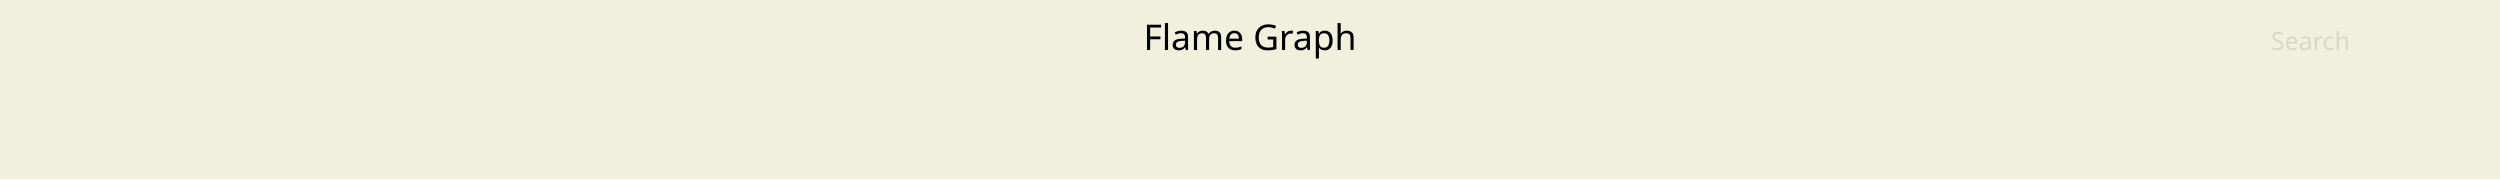
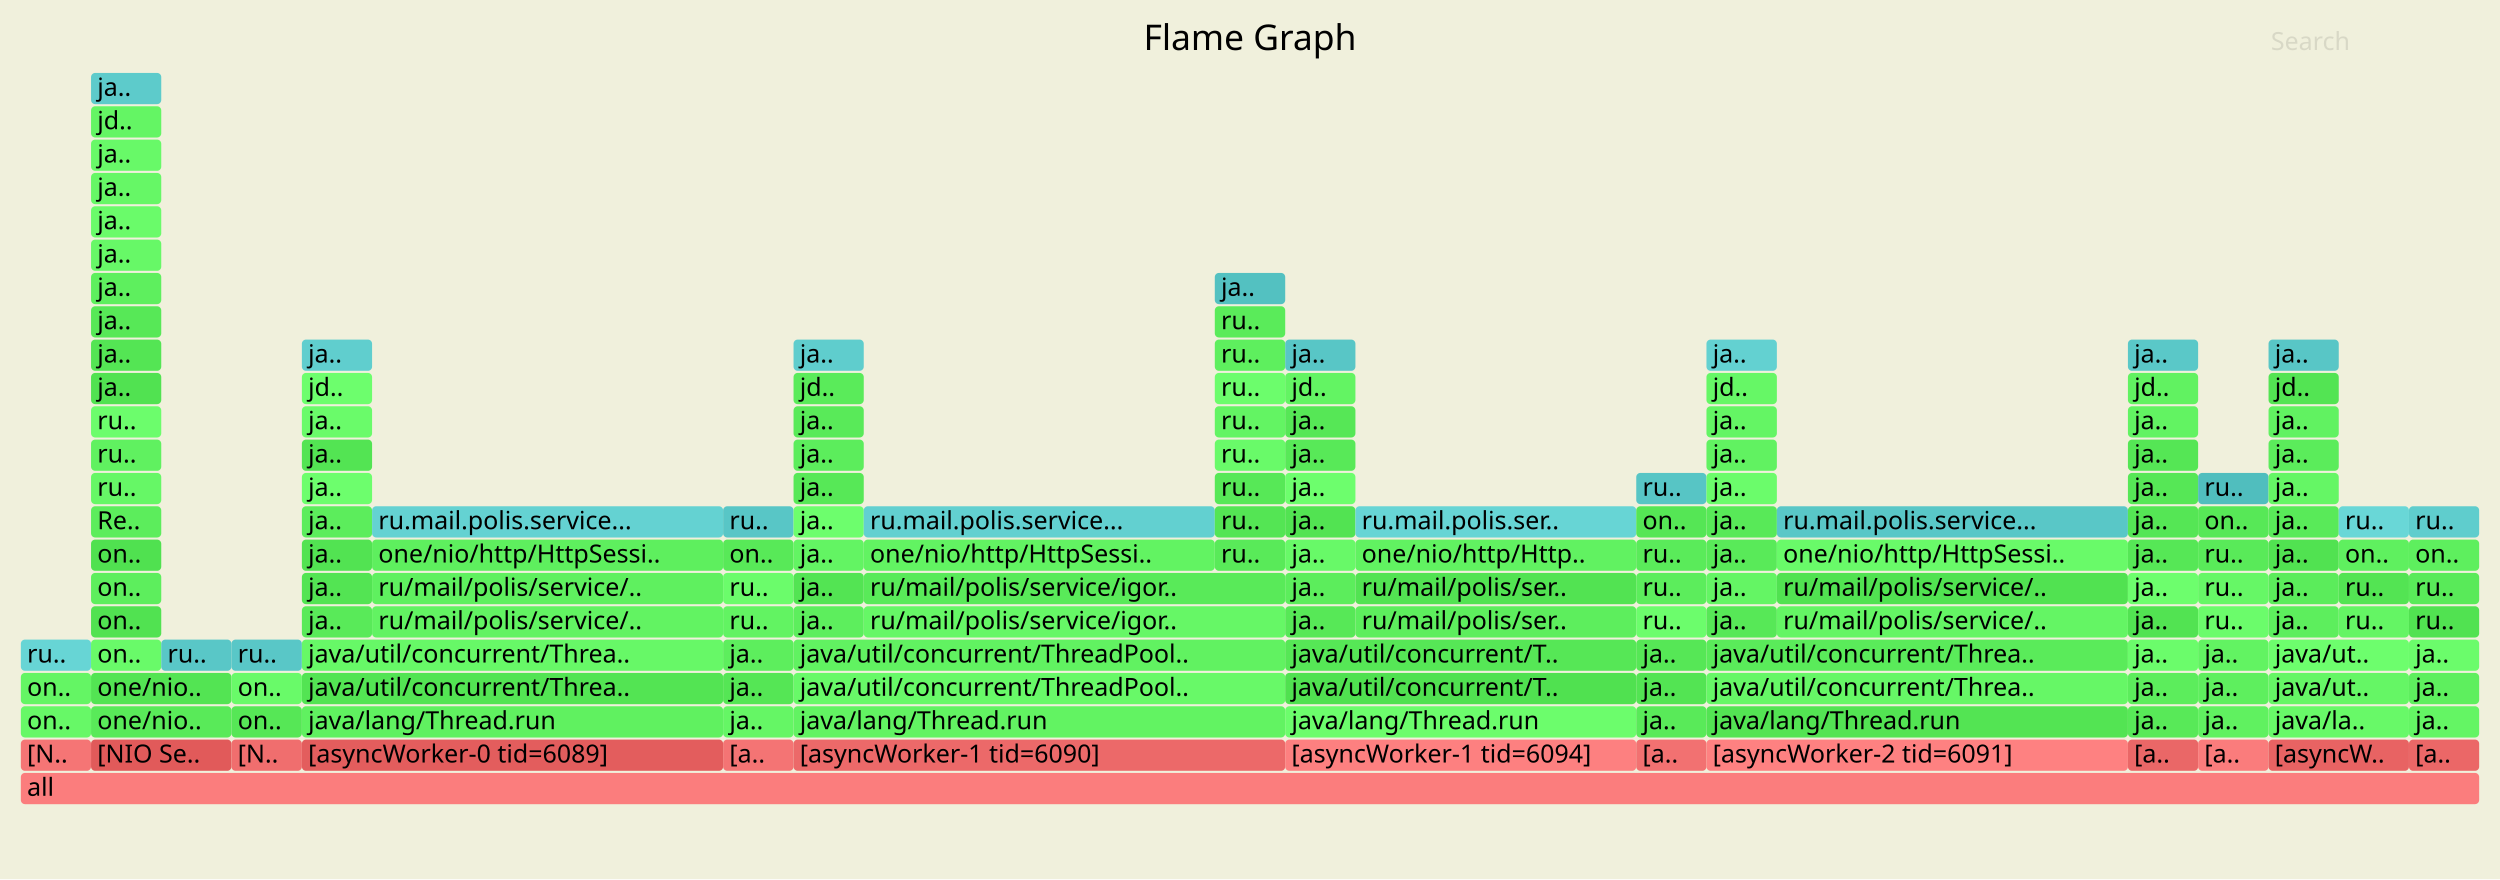
- <svg xmlns="http://www.w3.org/2000/svg" version="1.1" width="1200" height="86" viewBox="0 0 1200 86">
+ <svg xmlns="http://www.w3.org/2000/svg" version="1.1" width="1200" height="422" viewBox="0 0 1200 422">
  <style type="text/css">
	text { font-family:Verdana; font-size:12px; fill:rgb(0,0,0); }
	#search { opacity:0.1; cursor:pointer; }
	#search:hover, #search.show { opacity:1; }
	#subtitle { text-anchor:middle; font-color:rgb(160,160,160); }
	#title { text-anchor:middle; font-size:17px}
	#unzoom { cursor:pointer; }
	#frames &gt; *:hover { stroke:black; stroke-width:0.5; cursor:pointer; }
	.hide { display:none; }
	.parent { opacity:0.5; }
</style>
  <rect x="0" y="0" width="100%" height="100%" fill="rgb(240,240,220)" />
  <text id="title" x="600" y="24">Flame Graph</text>
-   <text id="details" x="10" y="69"> </text>
+   <text id="details" x="10" y="405"> </text>
  <text id="unzoom" x="10" y="24" class="hide">Reset Zoom</text>
  <text id="search" x="1090" y="24">Search</text>
-   <text id="matched" x="1090" y="69"> </text>
+   <text id="matched" x="1090" y="405"> </text>
  <g id="frames">
- </g>
+     <g>
+       <rect x="10.0" y="371.0" width="1180.0" height="15" fill="#fb7d7d" rx="2" ry="2" />
+       <text x="13.0" y="382.0">all</text>
+     </g>
+     <g>
+       <rect x="10.0" y="355.0" width="33.7" height="15" fill="#f57575" rx="2" ry="2" />
+       <text x="13.0" y="366.0">[N..</text>
+     </g>
+     <g>
+       <rect x="10.0" y="339.0" width="33.7" height="15" fill="#67f867" rx="2" ry="2" />
+       <text x="13.0" y="350.0">on..</text>
+     </g>
+     <g>
+       <rect x="10.0" y="323.0" width="33.7" height="15" fill="#64f564" rx="2" ry="2" />
+       <text x="13.0" y="334.0">on..</text>
+     </g>
+     <g>
+       <rect x="10.0" y="307.0" width="33.7" height="15" fill="#67d5d5" rx="2" ry="2" />
+       <text x="13.0" y="318.0">ru..</text>
+     </g>
+     <g>
+       <rect x="43.7" y="355.0" width="67.4" height="15" fill="#e15a5a" rx="2" ry="2" />
+       <text x="46.7" y="366.0">[NIO Se..</text>
+     </g>
+     <g>
+       <rect x="43.7" y="339.0" width="67.4" height="15" fill="#59ea59" rx="2" ry="2" />
+       <text x="46.7" y="350.0">one/nio..</text>
+     </g>
+     <g>
+       <rect x="43.7" y="323.0" width="67.4" height="15" fill="#53e453" rx="2" ry="2" />
+       <text x="46.7" y="334.0">one/nio..</text>
+     </g>
+     <g>
+       <rect x="43.7" y="307.0" width="33.7" height="15" fill="#69fa69" rx="2" ry="2" />
+       <text x="46.7" y="318.0">on..</text>
+     </g>
+     <g>
+       <rect x="43.7" y="291.0" width="33.7" height="15" fill="#51e251" rx="2" ry="2" />
+       <text x="46.7" y="302.0">on..</text>
+     </g>
+     <g>
+       <rect x="43.7" y="275.0" width="33.7" height="15" fill="#5dee5d" rx="2" ry="2" />
+       <text x="46.7" y="286.0">on..</text>
+     </g>
+     <g>
+       <rect x="43.7" y="259.0" width="33.7" height="15" fill="#50e150" rx="2" ry="2" />
+       <text x="46.7" y="270.0">on..</text>
+     </g>
+     <g>
+       <rect x="43.7" y="243.0" width="33.7" height="15" fill="#5ced5c" rx="2" ry="2" />
+       <text x="46.7" y="254.0">Re..</text>
+     </g>
+     <g>
+       <rect x="43.7" y="227.0" width="33.7" height="15" fill="#66f766" rx="2" ry="2" />
+       <text x="46.7" y="238.0">ru..</text>
+     </g>
+     <g>
+       <rect x="43.7" y="211.0" width="33.7" height="15" fill="#60f160" rx="2" ry="2" />
+       <text x="46.7" y="222.0">ru..</text>
+     </g>
+     <g>
+       <rect x="43.7" y="195.0" width="33.7" height="15" fill="#6cfd6c" rx="2" ry="2" />
+       <text x="46.7" y="206.0">ru..</text>
+     </g>
+     <g>
+       <rect x="43.7" y="179.0" width="33.7" height="15" fill="#51e251" rx="2" ry="2" />
+       <text x="46.7" y="190.0">ja..</text>
+     </g>
+     <g>
+       <rect x="43.7" y="163.0" width="33.7" height="15" fill="#54e554" rx="2" ry="2" />
+       <text x="46.7" y="174.0">ja..</text>
+     </g>
+     <g>
+       <rect x="43.7" y="147.0" width="33.7" height="15" fill="#57e857" rx="2" ry="2" />
+       <text x="46.7" y="158.0">ja..</text>
+     </g>
+     <g>
+       <rect x="43.7" y="131.0" width="33.7" height="15" fill="#5eef5e" rx="2" ry="2" />
+       <text x="46.7" y="142.0">ja..</text>
+     </g>
+     <g>
+       <rect x="43.7" y="115.0" width="33.7" height="15" fill="#67f867" rx="2" ry="2" />
+       <text x="46.7" y="126.0">ja..</text>
+     </g>
+     <g>
+       <rect x="43.7" y="99.0" width="33.7" height="15" fill="#6afb6a" rx="2" ry="2" />
+       <text x="46.7" y="110.0">ja..</text>
+     </g>
+     <g>
+       <rect x="43.7" y="83.0" width="33.7" height="15" fill="#66f766" rx="2" ry="2" />
+       <text x="46.7" y="94.0">ja..</text>
+     </g>
+     <g>
+       <rect x="43.7" y="67.0" width="33.7" height="15" fill="#68f968" rx="2" ry="2" />
+       <text x="46.7" y="78.0">ja..</text>
+     </g>
+     <g>
+       <rect x="43.7" y="51.0" width="33.7" height="15" fill="#64f564" rx="2" ry="2" />
+       <text x="46.7" y="62.0">jd..</text>
+     </g>
+     <g>
+       <rect x="43.7" y="35.0" width="33.7" height="15" fill="#5dcbcb" rx="2" ry="2" />
+       <text x="46.7" y="46.0">ja..</text>
+     </g>
+     <g>
+       <rect x="77.4" y="307.0" width="33.7" height="15" fill="#59c7c7" rx="2" ry="2" />
+       <text x="80.4" y="318.0">ru..</text>
+     </g>
+     <g>
+       <rect x="111.1" y="355.0" width="33.8" height="15" fill="#f06e6e" rx="2" ry="2" />
+       <text x="114.1" y="366.0">[N..</text>
+     </g>
+     <g>
+       <rect x="111.1" y="339.0" width="33.8" height="15" fill="#56e756" rx="2" ry="2" />
+       <text x="114.1" y="350.0">on..</text>
+     </g>
+     <g>
+       <rect x="111.1" y="323.0" width="33.8" height="15" fill="#69fa69" rx="2" ry="2" />
+       <text x="114.1" y="334.0">on..</text>
+     </g>
+     <g>
+       <rect x="111.1" y="307.0" width="33.8" height="15" fill="#59c7c7" rx="2" ry="2" />
+       <text x="114.1" y="318.0">ru..</text>
+     </g>
+     <g>
+       <rect x="144.9" y="355.0" width="202.2" height="15" fill="#e35d5d" rx="2" ry="2" />
+       <text x="147.9" y="366.0">[asyncWorker-0 tid=6089]</text>
+     </g>
+     <g>
+       <rect x="144.9" y="339.0" width="202.2" height="15" fill="#60f160" rx="2" ry="2" />
+       <text x="147.9" y="350.0">java/lang/Thread.run</text>
+     </g>
+     <g>
+       <rect x="144.9" y="323.0" width="202.2" height="15" fill="#53e453" rx="2" ry="2" />
+       <text x="147.9" y="334.0">java/util/concurrent/Threa..</text>
+     </g>
+     <g>
+       <rect x="144.9" y="307.0" width="202.2" height="15" fill="#67f867" rx="2" ry="2" />
+       <text x="147.9" y="318.0">java/util/concurrent/Threa..</text>
+     </g>
+     <g>
+       <rect x="144.9" y="291.0" width="33.7" height="15" fill="#59ea59" rx="2" ry="2" />
+       <text x="147.9" y="302.0">ja..</text>
+     </g>
+     <g>
+       <rect x="144.9" y="275.0" width="33.7" height="15" fill="#53e453" rx="2" ry="2" />
+       <text x="147.9" y="286.0">ja..</text>
+     </g>
+     <g>
+       <rect x="144.9" y="259.0" width="33.7" height="15" fill="#52e352" rx="2" ry="2" />
+       <text x="147.9" y="270.0">ja..</text>
+     </g>
+     <g>
+       <rect x="144.9" y="243.0" width="33.7" height="15" fill="#5ced5c" rx="2" ry="2" />
+       <text x="147.9" y="254.0">ja..</text>
+     </g>
+     <g>
+       <rect x="144.9" y="227.0" width="33.7" height="15" fill="#6dfe6d" rx="2" ry="2" />
+       <text x="147.9" y="238.0">ja..</text>
+     </g>
+     <g>
+       <rect x="144.9" y="211.0" width="33.7" height="15" fill="#53e453" rx="2" ry="2" />
+       <text x="147.9" y="222.0">ja..</text>
+     </g>
+     <g>
+       <rect x="144.9" y="195.0" width="33.7" height="15" fill="#6afb6a" rx="2" ry="2" />
+       <text x="147.9" y="206.0">ja..</text>
+     </g>
+     <g>
+       <rect x="144.9" y="179.0" width="33.7" height="15" fill="#6dfe6d" rx="2" ry="2" />
+       <text x="147.9" y="190.0">jd..</text>
+     </g>
+     <g>
+       <rect x="144.9" y="163.0" width="33.7" height="15" fill="#60cece" rx="2" ry="2" />
+       <text x="147.9" y="174.0">ja..</text>
+     </g>
+     <g>
+       <rect x="178.6" y="291.0" width="168.5" height="15" fill="#62f362" rx="2" ry="2" />
+       <text x="181.6" y="302.0">ru/mail/polis/service/..</text>
+     </g>
+     <g>
+       <rect x="178.6" y="275.0" width="168.5" height="15" fill="#5ff05f" rx="2" ry="2" />
+       <text x="181.6" y="286.0">ru/mail/polis/service/..</text>
+     </g>
+     <g>
+       <rect x="178.6" y="259.0" width="168.5" height="15" fill="#5eef5e" rx="2" ry="2" />
+       <text x="181.6" y="270.0">one/nio/http/HttpSessi..</text>
+     </g>
+     <g>
+       <rect x="178.6" y="243.0" width="168.5" height="15" fill="#64d2d2" rx="2" ry="2" />
+       <text x="181.6" y="254.0">ru.mail.polis.service...</text>
+     </g>
+     <g>
+       <rect x="347.1" y="355.0" width="33.8" height="15" fill="#f47474" rx="2" ry="2" />
+       <text x="350.1" y="366.0">[a..</text>
+     </g>
+     <g>
+       <rect x="347.1" y="339.0" width="33.8" height="15" fill="#65f665" rx="2" ry="2" />
+       <text x="350.1" y="350.0">ja..</text>
+     </g>
+     <g>
+       <rect x="347.1" y="323.0" width="33.8" height="15" fill="#55e655" rx="2" ry="2" />
+       <text x="350.1" y="334.0">ja..</text>
+     </g>
+     <g>
+       <rect x="347.1" y="307.0" width="33.8" height="15" fill="#5dee5d" rx="2" ry="2" />
+       <text x="350.1" y="318.0">ja..</text>
+     </g>
+     <g>
+       <rect x="347.1" y="291.0" width="33.8" height="15" fill="#62f362" rx="2" ry="2" />
+       <text x="350.1" y="302.0">ru..</text>
+     </g>
+     <g>
+       <rect x="347.1" y="275.0" width="33.8" height="15" fill="#6bfc6b" rx="2" ry="2" />
+       <text x="350.1" y="286.0">ru..</text>
+     </g>
+     <g>
+       <rect x="347.1" y="259.0" width="33.8" height="15" fill="#58e958" rx="2" ry="2" />
+       <text x="350.1" y="270.0">on..</text>
+     </g>
+     <g>
+       <rect x="347.1" y="243.0" width="33.8" height="15" fill="#58c6c6" rx="2" ry="2" />
+       <text x="350.1" y="254.0">ru..</text>
+     </g>
+     <g>
+       <rect x="380.9" y="355.0" width="236.0" height="15" fill="#ec6969" rx="2" ry="2" />
+       <text x="383.9" y="366.0">[asyncWorker-1 tid=6090]</text>
+     </g>
+     <g>
+       <rect x="380.9" y="339.0" width="236.0" height="15" fill="#62f362" rx="2" ry="2" />
+       <text x="383.9" y="350.0">java/lang/Thread.run</text>
+     </g>
+     <g>
+       <rect x="380.9" y="323.0" width="236.0" height="15" fill="#68f968" rx="2" ry="2" />
+       <text x="383.9" y="334.0">java/util/concurrent/ThreadPool..</text>
+     </g>
+     <g>
+       <rect x="380.9" y="307.0" width="236.0" height="15" fill="#61f261" rx="2" ry="2" />
+       <text x="383.9" y="318.0">java/util/concurrent/ThreadPool..</text>
+     </g>
+     <g>
+       <rect x="380.9" y="291.0" width="33.7" height="15" fill="#5dee5d" rx="2" ry="2" />
+       <text x="383.9" y="302.0">ja..</text>
+     </g>
+     <g>
+       <rect x="380.9" y="275.0" width="33.7" height="15" fill="#53e453" rx="2" ry="2" />
+       <text x="383.9" y="286.0">ja..</text>
+     </g>
+     <g>
+       <rect x="380.9" y="259.0" width="33.7" height="15" fill="#63f463" rx="2" ry="2" />
+       <text x="383.9" y="270.0">ja..</text>
+     </g>
+     <g>
+       <rect x="380.9" y="243.0" width="33.7" height="15" fill="#6dfe6d" rx="2" ry="2" />
+       <text x="383.9" y="254.0">ja..</text>
+     </g>
+     <g>
+       <rect x="380.9" y="227.0" width="33.7" height="15" fill="#57e857" rx="2" ry="2" />
+       <text x="383.9" y="238.0">ja..</text>
+     </g>
+     <g>
+       <rect x="380.9" y="211.0" width="33.7" height="15" fill="#5ced5c" rx="2" ry="2" />
+       <text x="383.9" y="222.0">ja..</text>
+     </g>
+     <g>
+       <rect x="380.9" y="195.0" width="33.7" height="15" fill="#59ea59" rx="2" ry="2" />
+       <text x="383.9" y="206.0">ja..</text>
+     </g>
+     <g>
+       <rect x="380.9" y="179.0" width="33.7" height="15" fill="#5aeb5a" rx="2" ry="2" />
+       <text x="383.9" y="190.0">jd..</text>
+     </g>
+     <g>
+       <rect x="380.9" y="163.0" width="33.7" height="15" fill="#5fcdcd" rx="2" ry="2" />
+       <text x="383.9" y="174.0">ja..</text>
+     </g>
+     <g>
+       <rect x="414.6" y="291.0" width="202.3" height="15" fill="#66f766" rx="2" ry="2" />
+       <text x="417.6" y="302.0">ru/mail/polis/service/igor..</text>
+     </g>
+     <g>
+       <rect x="414.6" y="275.0" width="202.3" height="15" fill="#59ea59" rx="2" ry="2" />
+       <text x="417.6" y="286.0">ru/mail/polis/service/igor..</text>
+     </g>
+     <g>
+       <rect x="414.6" y="259.0" width="168.5" height="15" fill="#62f362" rx="2" ry="2" />
+       <text x="417.6" y="270.0">one/nio/http/HttpSessi..</text>
+     </g>
+     <g>
+       <rect x="414.6" y="243.0" width="168.5" height="15" fill="#62d0d0" rx="2" ry="2" />
+       <text x="417.6" y="254.0">ru.mail.polis.service...</text>
+     </g>
+     <g>
+       <rect x="583.1" y="259.0" width="33.8" height="15" fill="#59ea59" rx="2" ry="2" />
+       <text x="586.1" y="270.0">ru..</text>
+     </g>
+     <g>
+       <rect x="583.1" y="243.0" width="33.8" height="15" fill="#54e554" rx="2" ry="2" />
+       <text x="586.1" y="254.0">ru..</text>
+     </g>
+     <g>
+       <rect x="583.1" y="227.0" width="33.8" height="15" fill="#57e857" rx="2" ry="2" />
+       <text x="586.1" y="238.0">ru..</text>
+     </g>
+     <g>
+       <rect x="583.1" y="211.0" width="33.8" height="15" fill="#69fa69" rx="2" ry="2" />
+       <text x="586.1" y="222.0">ru..</text>
+     </g>
+     <g>
+       <rect x="583.1" y="195.0" width="33.8" height="15" fill="#63f463" rx="2" ry="2" />
+       <text x="586.1" y="206.0">ru..</text>
+     </g>
+     <g>
+       <rect x="583.1" y="179.0" width="33.8" height="15" fill="#6cfd6c" rx="2" ry="2" />
+       <text x="586.1" y="190.0">ru..</text>
+     </g>
+     <g>
+       <rect x="583.1" y="163.0" width="33.8" height="15" fill="#5eef5e" rx="2" ry="2" />
+       <text x="586.1" y="174.0">ru..</text>
+     </g>
+     <g>
+       <rect x="583.1" y="147.0" width="33.8" height="15" fill="#5aeb5a" rx="2" ry="2" />
+       <text x="586.1" y="158.0">ru..</text>
+     </g>
+     <g>
+       <rect x="583.1" y="131.0" width="33.8" height="15" fill="#53c1c1" rx="2" ry="2" />
+       <text x="586.1" y="142.0">ja..</text>
+     </g>
+     <g>
+       <rect x="616.9" y="355.0" width="168.5" height="15" fill="#fd8080" rx="2" ry="2" />
+       <text x="619.9" y="366.0">[asyncWorker-1 tid=6094]</text>
+     </g>
+     <g>
+       <rect x="616.9" y="339.0" width="168.5" height="15" fill="#6cfd6c" rx="2" ry="2" />
+       <text x="619.9" y="350.0">java/lang/Thread.run</text>
+     </g>
+     <g>
+       <rect x="616.9" y="323.0" width="168.5" height="15" fill="#50e150" rx="2" ry="2" />
+       <text x="619.9" y="334.0">java/util/concurrent/T..</text>
+     </g>
+     <g>
+       <rect x="616.9" y="307.0" width="168.5" height="15" fill="#56e756" rx="2" ry="2" />
+       <text x="619.9" y="318.0">java/util/concurrent/T..</text>
+     </g>
+     <g>
+       <rect x="616.9" y="291.0" width="33.7" height="15" fill="#57e857" rx="2" ry="2" />
+       <text x="619.9" y="302.0">ja..</text>
+     </g>
+     <g>
+       <rect x="616.9" y="275.0" width="33.7" height="15" fill="#5ced5c" rx="2" ry="2" />
+       <text x="619.9" y="286.0">ja..</text>
+     </g>
+     <g>
+       <rect x="616.9" y="259.0" width="33.7" height="15" fill="#68f968" rx="2" ry="2" />
+       <text x="619.9" y="270.0">ja..</text>
+     </g>
+     <g>
+       <rect x="616.9" y="243.0" width="33.7" height="15" fill="#52e352" rx="2" ry="2" />
+       <text x="619.9" y="254.0">ja..</text>
+     </g>
+     <g>
+       <rect x="616.9" y="227.0" width="33.7" height="15" fill="#6dfe6d" rx="2" ry="2" />
+       <text x="619.9" y="238.0">ja..</text>
+     </g>
+     <g>
+       <rect x="616.9" y="211.0" width="33.7" height="15" fill="#58e958" rx="2" ry="2" />
+       <text x="619.9" y="222.0">ja..</text>
+     </g>
+     <g>
+       <rect x="616.9" y="195.0" width="33.7" height="15" fill="#56e756" rx="2" ry="2" />
+       <text x="619.9" y="206.0">ja..</text>
+     </g>
+     <g>
+       <rect x="616.9" y="179.0" width="33.7" height="15" fill="#63f463" rx="2" ry="2" />
+       <text x="619.9" y="190.0">jd..</text>
+     </g>
+     <g>
+       <rect x="616.9" y="163.0" width="33.7" height="15" fill="#58c6c6" rx="2" ry="2" />
+       <text x="619.9" y="174.0">ja..</text>
+     </g>
+     <g>
+       <rect x="650.6" y="291.0" width="134.8" height="15" fill="#5dee5d" rx="2" ry="2" />
+       <text x="653.6" y="302.0">ru/mail/polis/ser..</text>
+     </g>
+     <g>
+       <rect x="650.6" y="275.0" width="134.8" height="15" fill="#52e352" rx="2" ry="2" />
+       <text x="653.6" y="286.0">ru/mail/polis/ser..</text>
+     </g>
+     <g>
+       <rect x="650.6" y="259.0" width="134.8" height="15" fill="#61f261" rx="2" ry="2" />
+       <text x="653.6" y="270.0">one/nio/http/Http..</text>
+     </g>
+     <g>
+       <rect x="650.6" y="243.0" width="134.8" height="15" fill="#67d5d5" rx="2" ry="2" />
+       <text x="653.6" y="254.0">ru.mail.polis.ser..</text>
+     </g>
+     <g>
+       <rect x="785.4" y="355.0" width="33.7" height="15" fill="#f27171" rx="2" ry="2" />
+       <text x="788.4" y="366.0">[a..</text>
+     </g>
+     <g>
+       <rect x="785.4" y="339.0" width="33.7" height="15" fill="#59ea59" rx="2" ry="2" />
+       <text x="788.4" y="350.0">ja..</text>
+     </g>
+     <g>
+       <rect x="785.4" y="323.0" width="33.7" height="15" fill="#53e453" rx="2" ry="2" />
+       <text x="788.4" y="334.0">ja..</text>
+     </g>
+     <g>
+       <rect x="785.4" y="307.0" width="33.7" height="15" fill="#56e756" rx="2" ry="2" />
+       <text x="788.4" y="318.0">ja..</text>
+     </g>
+     <g>
+       <rect x="785.4" y="291.0" width="33.7" height="15" fill="#6cfd6c" rx="2" ry="2" />
+       <text x="788.4" y="302.0">ru..</text>
+     </g>
+     <g>
+       <rect x="785.4" y="275.0" width="33.7" height="15" fill="#5ced5c" rx="2" ry="2" />
+       <text x="788.4" y="286.0">ru..</text>
+     </g>
+     <g>
+       <rect x="785.4" y="259.0" width="33.7" height="15" fill="#5aeb5a" rx="2" ry="2" />
+       <text x="788.4" y="270.0">ru..</text>
+     </g>
+     <g>
+       <rect x="785.4" y="243.0" width="33.7" height="15" fill="#55e655" rx="2" ry="2" />
+       <text x="788.4" y="254.0">on..</text>
+     </g>
+     <g>
+       <rect x="785.4" y="227.0" width="33.7" height="15" fill="#57c5c5" rx="2" ry="2" />
+       <text x="788.4" y="238.0">ru..</text>
+     </g>
+     <g>
+       <rect x="819.1" y="355.0" width="202.3" height="15" fill="#fe8181" rx="2" ry="2" />
+       <text x="822.1" y="366.0">[asyncWorker-2 tid=6091]</text>
+     </g>
+     <g>
+       <rect x="819.1" y="339.0" width="202.3" height="15" fill="#53e453" rx="2" ry="2" />
+       <text x="822.1" y="350.0">java/lang/Thread.run</text>
+     </g>
+     <g>
+       <rect x="819.1" y="323.0" width="202.3" height="15" fill="#66f766" rx="2" ry="2" />
+       <text x="822.1" y="334.0">java/util/concurrent/Threa..</text>
+     </g>
+     <g>
+       <rect x="819.1" y="307.0" width="202.3" height="15" fill="#5aeb5a" rx="2" ry="2" />
+       <text x="822.1" y="318.0">java/util/concurrent/Threa..</text>
+     </g>
+     <g>
+       <rect x="819.1" y="291.0" width="33.8" height="15" fill="#57e857" rx="2" ry="2" />
+       <text x="822.1" y="302.0">ja..</text>
+     </g>
+     <g>
+       <rect x="819.1" y="275.0" width="33.8" height="15" fill="#64f564" rx="2" ry="2" />
+       <text x="822.1" y="286.0">ja..</text>
+     </g>
+     <g>
+       <rect x="819.1" y="259.0" width="33.8" height="15" fill="#59ea59" rx="2" ry="2" />
+       <text x="822.1" y="270.0">ja..</text>
+     </g>
+     <g>
+       <rect x="819.1" y="243.0" width="33.8" height="15" fill="#58e958" rx="2" ry="2" />
+       <text x="822.1" y="254.0">ja..</text>
+     </g>
+     <g>
+       <rect x="819.1" y="227.0" width="33.8" height="15" fill="#6bfc6b" rx="2" ry="2" />
+       <text x="822.1" y="238.0">ja..</text>
+     </g>
+     <g>
+       <rect x="819.1" y="211.0" width="33.8" height="15" fill="#61f261" rx="2" ry="2" />
+       <text x="822.1" y="222.0">ja..</text>
+     </g>
+     <g>
+       <rect x="819.1" y="195.0" width="33.8" height="15" fill="#64f564" rx="2" ry="2" />
+       <text x="822.1" y="206.0">ja..</text>
+     </g>
+     <g>
+       <rect x="819.1" y="179.0" width="33.8" height="15" fill="#66f766" rx="2" ry="2" />
+       <text x="822.1" y="190.0">jd..</text>
+     </g>
+     <g>
+       <rect x="819.1" y="163.0" width="33.8" height="15" fill="#63d1d1" rx="2" ry="2" />
+       <text x="822.1" y="174.0">ja..</text>
+     </g>
+     <g>
+       <rect x="852.9" y="291.0" width="168.5" height="15" fill="#64f564" rx="2" ry="2" />
+       <text x="855.9" y="302.0">ru/mail/polis/service/..</text>
+     </g>
+     <g>
+       <rect x="852.9" y="275.0" width="168.5" height="15" fill="#51e251" rx="2" ry="2" />
+       <text x="855.9" y="286.0">ru/mail/polis/service/..</text>
+     </g>
+     <g>
+       <rect x="852.9" y="259.0" width="168.5" height="15" fill="#69fa69" rx="2" ry="2" />
+       <text x="855.9" y="270.0">one/nio/http/HttpSessi..</text>
+     </g>
+     <g>
+       <rect x="852.9" y="243.0" width="168.5" height="15" fill="#59c7c7" rx="2" ry="2" />
+       <text x="855.9" y="254.0">ru.mail.polis.service...</text>
+     </g>
+     <g>
+       <rect x="1021.4" y="355.0" width="33.7" height="15" fill="#ea6767" rx="2" ry="2" />
+       <text x="1024.4" y="366.0">[a..</text>
+     </g>
+     <g>
+       <rect x="1021.4" y="339.0" width="33.7" height="15" fill="#58e958" rx="2" ry="2" />
+       <text x="1024.4" y="350.0">ja..</text>
+     </g>
+     <g>
+       <rect x="1021.4" y="323.0" width="33.7" height="15" fill="#5ced5c" rx="2" ry="2" />
+       <text x="1024.4" y="334.0">ja..</text>
+     </g>
+     <g>
+       <rect x="1021.4" y="307.0" width="33.7" height="15" fill="#6bfc6b" rx="2" ry="2" />
+       <text x="1024.4" y="318.0">ja..</text>
+     </g>
+     <g>
+       <rect x="1021.4" y="291.0" width="33.7" height="15" fill="#52e352" rx="2" ry="2" />
+       <text x="1024.4" y="302.0">ja..</text>
+     </g>
+     <g>
+       <rect x="1021.4" y="275.0" width="33.7" height="15" fill="#6dfe6d" rx="2" ry="2" />
+       <text x="1024.4" y="286.0">ja..</text>
+     </g>
+     <g>
+       <rect x="1021.4" y="259.0" width="33.7" height="15" fill="#56e756" rx="2" ry="2" />
+       <text x="1024.4" y="270.0">ja..</text>
+     </g>
+     <g>
+       <rect x="1021.4" y="243.0" width="33.7" height="15" fill="#55e655" rx="2" ry="2" />
+       <text x="1024.4" y="254.0">ja..</text>
+     </g>
+     <g>
+       <rect x="1021.4" y="227.0" width="33.7" height="15" fill="#56e756" rx="2" ry="2" />
+       <text x="1024.4" y="238.0">ja..</text>
+     </g>
+     <g>
+       <rect x="1021.4" y="211.0" width="33.7" height="15" fill="#55e655" rx="2" ry="2" />
+       <text x="1024.4" y="222.0">ja..</text>
+     </g>
+     <g>
+       <rect x="1021.4" y="195.0" width="33.7" height="15" fill="#62f362" rx="2" ry="2" />
+       <text x="1024.4" y="206.0">ja..</text>
+     </g>
+     <g>
+       <rect x="1021.4" y="179.0" width="33.7" height="15" fill="#61f261" rx="2" ry="2" />
+       <text x="1024.4" y="190.0">jd..</text>
+     </g>
+     <g>
+       <rect x="1021.4" y="163.0" width="33.7" height="15" fill="#5ac8c8" rx="2" ry="2" />
+       <text x="1024.4" y="174.0">ja..</text>
+     </g>
+     <g>
+       <rect x="1055.1" y="355.0" width="33.8" height="15" fill="#fa7c7c" rx="2" ry="2" />
+       <text x="1058.1" y="366.0">[a..</text>
+     </g>
+     <g>
+       <rect x="1055.1" y="339.0" width="33.8" height="15" fill="#60f160" rx="2" ry="2" />
+       <text x="1058.1" y="350.0">ja..</text>
+     </g>
+     <g>
+       <rect x="1055.1" y="323.0" width="33.8" height="15" fill="#5eef5e" rx="2" ry="2" />
+       <text x="1058.1" y="334.0">ja..</text>
+     </g>
+     <g>
+       <rect x="1055.1" y="307.0" width="33.8" height="15" fill="#62f362" rx="2" ry="2" />
+       <text x="1058.1" y="318.0">ja..</text>
+     </g>
+     <g>
+       <rect x="1055.1" y="291.0" width="33.8" height="15" fill="#6bfc6b" rx="2" ry="2" />
+       <text x="1058.1" y="302.0">ru..</text>
+     </g>
+     <g>
+       <rect x="1055.1" y="275.0" width="33.8" height="15" fill="#66f766" rx="2" ry="2" />
+       <text x="1058.1" y="286.0">ru..</text>
+     </g>
+     <g>
+       <rect x="1055.1" y="259.0" width="33.8" height="15" fill="#59ea59" rx="2" ry="2" />
+       <text x="1058.1" y="270.0">ru..</text>
+     </g>
+     <g>
+       <rect x="1055.1" y="243.0" width="33.8" height="15" fill="#57e857" rx="2" ry="2" />
+       <text x="1058.1" y="254.0">on..</text>
+     </g>
+     <g>
+       <rect x="1055.1" y="227.0" width="33.8" height="15" fill="#50bebe" rx="2" ry="2" />
+       <text x="1058.1" y="238.0">ru..</text>
+     </g>
+     <g>
+       <rect x="1088.9" y="355.0" width="67.4" height="15" fill="#e86363" rx="2" ry="2" />
+       <text x="1091.9" y="366.0">[asyncW..</text>
+     </g>
+     <g>
+       <rect x="1088.9" y="339.0" width="67.4" height="15" fill="#68f968" rx="2" ry="2" />
+       <text x="1091.9" y="350.0">java/la..</text>
+     </g>
+     <g>
+       <rect x="1088.9" y="323.0" width="67.4" height="15" fill="#65f665" rx="2" ry="2" />
+       <text x="1091.9" y="334.0">java/ut..</text>
+     </g>
+     <g>
+       <rect x="1088.9" y="307.0" width="67.4" height="15" fill="#6dfe6d" rx="2" ry="2" />
+       <text x="1091.9" y="318.0">java/ut..</text>
+     </g>
+     <g>
+       <rect x="1088.9" y="291.0" width="33.7" height="15" fill="#5dee5d" rx="2" ry="2" />
+       <text x="1091.9" y="302.0">ja..</text>
+     </g>
+     <g>
+       <rect x="1088.9" y="275.0" width="33.7" height="15" fill="#5bec5b" rx="2" ry="2" />
+       <text x="1091.9" y="286.0">ja..</text>
+     </g>
+     <g>
+       <rect x="1088.9" y="259.0" width="33.7" height="15" fill="#51e251" rx="2" ry="2" />
+       <text x="1091.9" y="270.0">ja..</text>
+     </g>
+     <g>
+       <rect x="1088.9" y="243.0" width="33.7" height="15" fill="#59ea59" rx="2" ry="2" />
+       <text x="1091.9" y="254.0">ja..</text>
+     </g>
+     <g>
+       <rect x="1088.9" y="227.0" width="33.7" height="15" fill="#65f665" rx="2" ry="2" />
+       <text x="1091.9" y="238.0">ja..</text>
+     </g>
+     <g>
+       <rect x="1088.9" y="211.0" width="33.7" height="15" fill="#5bec5b" rx="2" ry="2" />
+       <text x="1091.9" y="222.0">ja..</text>
+     </g>
+     <g>
+       <rect x="1088.9" y="195.0" width="33.7" height="15" fill="#61f261" rx="2" ry="2" />
+       <text x="1091.9" y="206.0">ja..</text>
+     </g>
+     <g>
+       <rect x="1088.9" y="179.0" width="33.7" height="15" fill="#53e453" rx="2" ry="2" />
+       <text x="1091.9" y="190.0">jd..</text>
+     </g>
+     <g>
+       <rect x="1088.9" y="163.0" width="33.7" height="15" fill="#58c6c6" rx="2" ry="2" />
+       <text x="1091.9" y="174.0">ja..</text>
+     </g>
+     <g>
+       <rect x="1122.6" y="291.0" width="33.7" height="15" fill="#64f564" rx="2" ry="2" />
+       <text x="1125.6" y="302.0">ru..</text>
+     </g>
+     <g>
+       <rect x="1122.6" y="275.0" width="33.7" height="15" fill="#53e453" rx="2" ry="2" />
+       <text x="1125.6" y="286.0">ru..</text>
+     </g>
+     <g>
+       <rect x="1122.6" y="259.0" width="33.7" height="15" fill="#5ff05f" rx="2" ry="2" />
+       <text x="1125.6" y="270.0">on..</text>
+     </g>
+     <g>
+       <rect x="1122.6" y="243.0" width="33.7" height="15" fill="#69d7d7" rx="2" ry="2" />
+       <text x="1125.6" y="254.0">ru..</text>
+     </g>
+     <g>
+       <rect x="1156.3" y="355.0" width="33.7" height="15" fill="#eb6767" rx="2" ry="2" />
+       <text x="1159.3" y="366.0">[a..</text>
+     </g>
+     <g>
+       <rect x="1156.3" y="339.0" width="33.7" height="15" fill="#64f564" rx="2" ry="2" />
+       <text x="1159.3" y="350.0">ja..</text>
+     </g>
+     <g>
+       <rect x="1156.3" y="323.0" width="33.7" height="15" fill="#5eef5e" rx="2" ry="2" />
+       <text x="1159.3" y="334.0">ja..</text>
+     </g>
+     <g>
+       <rect x="1156.3" y="307.0" width="33.7" height="15" fill="#6bfc6b" rx="2" ry="2" />
+       <text x="1159.3" y="318.0">ja..</text>
+     </g>
+     <g>
+       <rect x="1156.3" y="291.0" width="33.7" height="15" fill="#51e251" rx="2" ry="2" />
+       <text x="1159.3" y="302.0">ru..</text>
+     </g>
+     <g>
+       <rect x="1156.3" y="275.0" width="33.7" height="15" fill="#59ea59" rx="2" ry="2" />
+       <text x="1159.3" y="286.0">ru..</text>
+     </g>
+     <g>
+       <rect x="1156.3" y="259.0" width="33.7" height="15" fill="#5eef5e" rx="2" ry="2" />
+       <text x="1159.3" y="270.0">on..</text>
+     </g>
+     <g>
+       <rect x="1156.3" y="243.0" width="33.7" height="15" fill="#5fcdcd" rx="2" ry="2" />
+       <text x="1159.3" y="254.0">ru..</text>
+     </g>
+   </g>
</svg>
